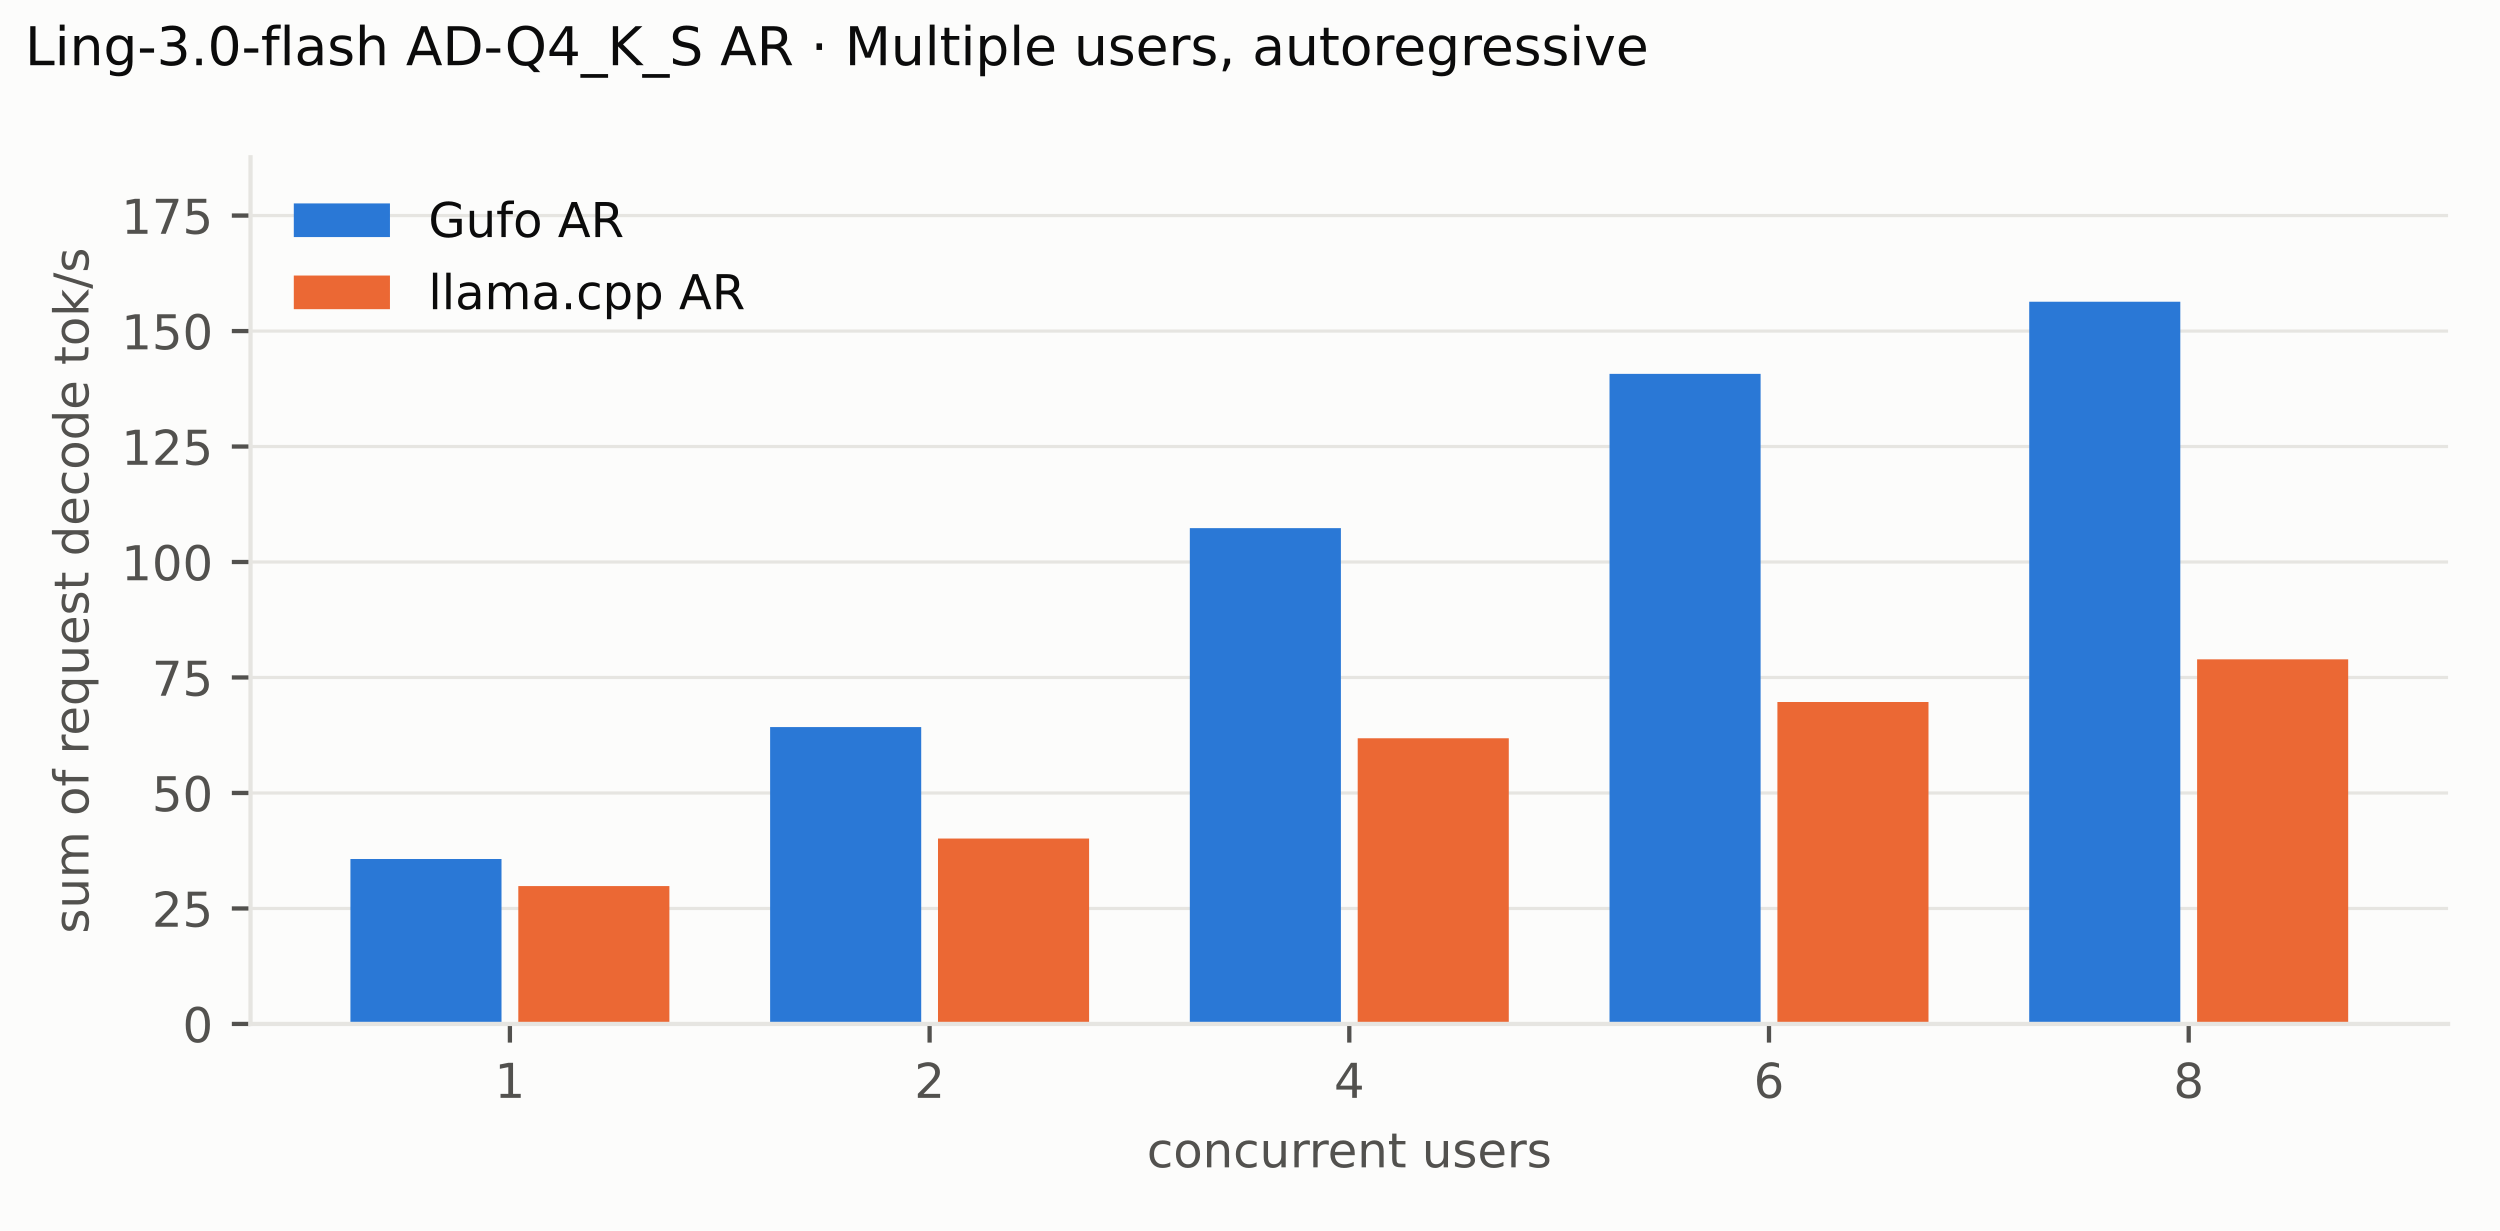
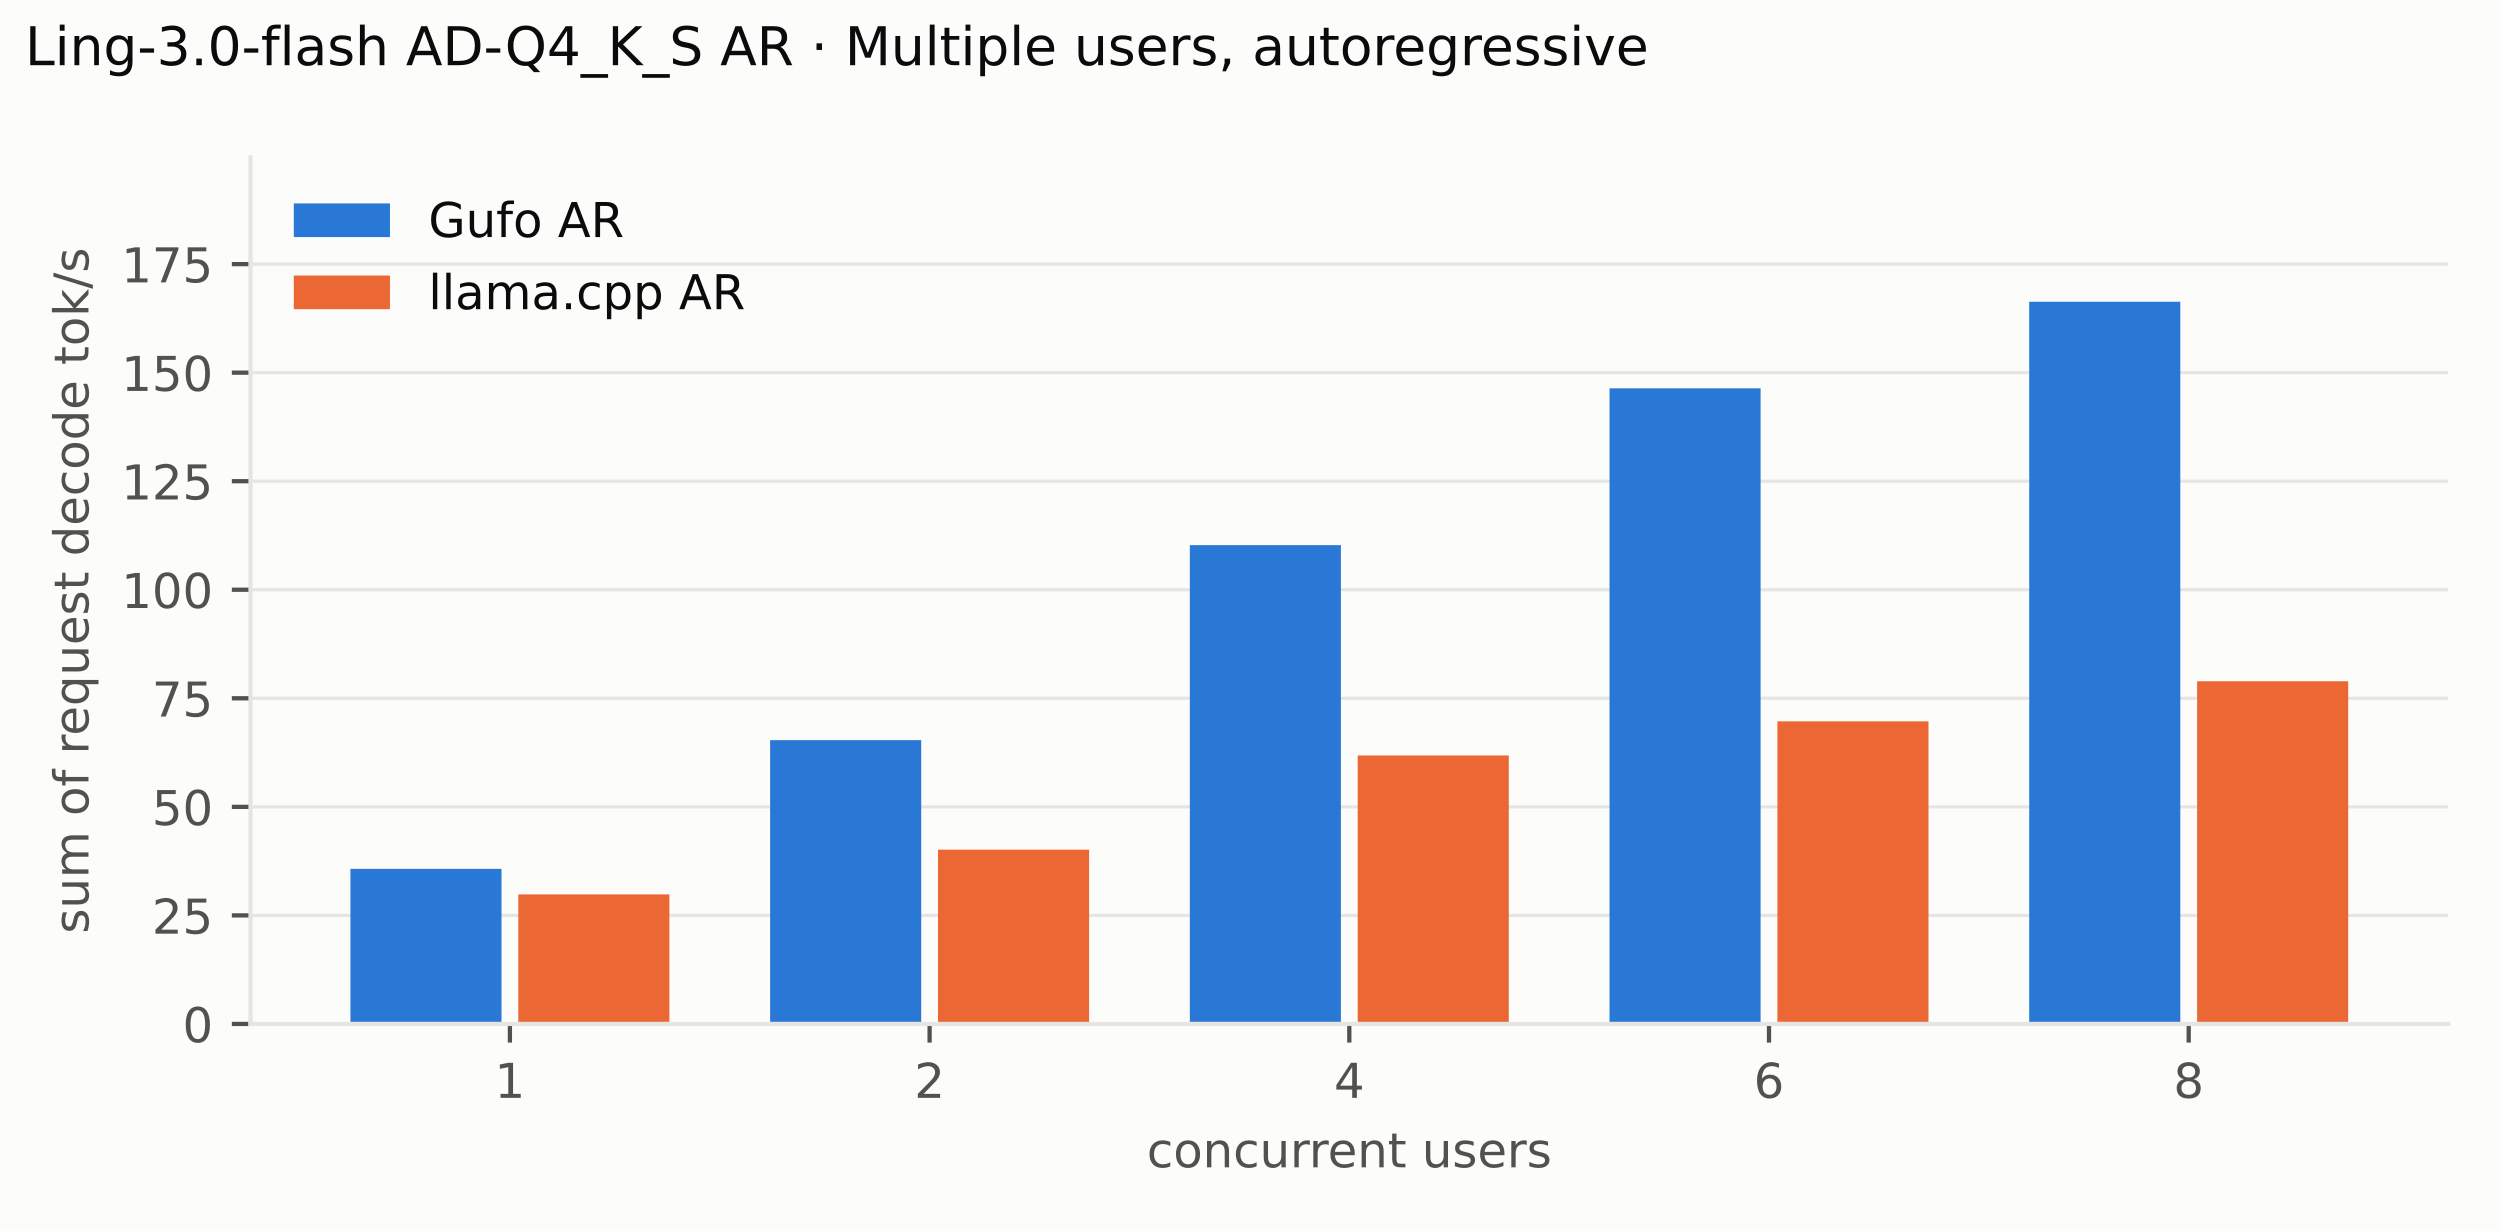
<svg xmlns="http://www.w3.org/2000/svg" xmlns:xlink="http://www.w3.org/1999/xlink" width="468pt" height="230.4pt" viewBox="0 0 468 230.4" version="1.1">
  <defs>
    <style type="text/css">*{stroke-linejoin: round; stroke-linecap: butt}</style>
  </defs>
  <g id="figure_1">
    <g id="patch_1">
      <path d="M 0 230.4 L 468 230.4 L 468 0 L 0 0 z " style="fill: #fcfcfb" />
    </g>
    <g id="axes_1">
      <g id="patch_2">
        <path d="M 46.899 191.68 L 458.28 191.68 L 458.28 29.441 L 46.899 29.441 z " style="fill: #fcfcfb" />
      </g>
      <g id="matplotlib.axis_1">
        <g id="xtick_1">
          <g id="line2d_1">
            <defs>
              <path id="m1ebf051f68" d="M 0 0 L 0 3.5 " style="stroke: #52514e; stroke-width: 0.8" />
            </defs>
            <g>
              <use xlink:href="#m1ebf051f68" x="95.454" y="191.68" style="fill: #52514e; stroke: #52514e; stroke-width: 0.8" />
            </g>
          </g>
          <g id="text_1">
            <text style="font-size: 9px; font-family: 'DejaVu Sans', 'Bitstream Vera Sans', 'Computer Modern Sans Serif', 'Lucida Grande', 'Verdana', 'Geneva', 'Lucid', 'Arial', 'Helvetica', 'Avant Garde', sans-serif; text-anchor: middle; fill: #52514e" x="95.454" y="205.518" transform="rotate(-0 95.4543 205.5179)">1</text>
          </g>
        </g>
        <g id="xtick_2">
          <g id="line2d_2">
            <g>
              <use xlink:href="#m1ebf051f68" x="174.022" y="191.68" style="fill: #52514e; stroke: #52514e; stroke-width: 0.8" />
            </g>
          </g>
          <g id="text_2">
            <text style="font-size: 9px; font-family: 'DejaVu Sans', 'Bitstream Vera Sans', 'Computer Modern Sans Serif', 'Lucida Grande', 'Verdana', 'Geneva', 'Lucid', 'Arial', 'Helvetica', 'Avant Garde', sans-serif; text-anchor: middle; fill: #52514e" x="174.022" y="205.518" transform="rotate(-0 174.022 205.5179)">2</text>
          </g>
        </g>
        <g id="xtick_3">
          <g id="line2d_3">
            <g>
              <use xlink:href="#m1ebf051f68" x="252.59" y="191.68" style="fill: #52514e; stroke: #52514e; stroke-width: 0.8" />
            </g>
          </g>
          <g id="text_3">
            <text style="font-size: 9px; font-family: 'DejaVu Sans', 'Bitstream Vera Sans', 'Computer Modern Sans Serif', 'Lucida Grande', 'Verdana', 'Geneva', 'Lucid', 'Arial', 'Helvetica', 'Avant Garde', sans-serif; text-anchor: middle; fill: #52514e" x="252.59" y="205.518" transform="rotate(-0 252.5897 205.5179)">4</text>
          </g>
        </g>
        <g id="xtick_4">
          <g id="line2d_4">
            <g>
              <use xlink:href="#m1ebf051f68" x="331.157" y="191.68" style="fill: #52514e; stroke: #52514e; stroke-width: 0.8" />
            </g>
          </g>
          <g id="text_4">
            <text style="font-size: 9px; font-family: 'DejaVu Sans', 'Bitstream Vera Sans', 'Computer Modern Sans Serif', 'Lucida Grande', 'Verdana', 'Geneva', 'Lucid', 'Arial', 'Helvetica', 'Avant Garde', sans-serif; text-anchor: middle; fill: #52514e" x="331.157" y="205.518" transform="rotate(-0 331.1574 205.5179)">6</text>
          </g>
        </g>
        <g id="xtick_5">
          <g id="line2d_5">
            <g>
              <use xlink:href="#m1ebf051f68" x="409.725" y="191.68" style="fill: #52514e; stroke: #52514e; stroke-width: 0.8" />
            </g>
          </g>
          <g id="text_5">
            <text style="font-size: 9px; font-family: 'DejaVu Sans', 'Bitstream Vera Sans', 'Computer Modern Sans Serif', 'Lucida Grande', 'Verdana', 'Geneva', 'Lucid', 'Arial', 'Helvetica', 'Avant Garde', sans-serif; text-anchor: middle; fill: #52514e" x="409.725" y="205.518" transform="rotate(-0 409.7252 205.5179)">8</text>
          </g>
        </g>
        <g id="text_6">
          <text style="font-size: 9px; font-family: 'DejaVu Sans', 'Bitstream Vera Sans', 'Computer Modern Sans Serif', 'Lucida Grande', 'Verdana', 'Geneva', 'Lucid', 'Arial', 'Helvetica', 'Avant Garde', sans-serif; text-anchor: middle; fill: #52514e" x="252.59" y="218.518" transform="rotate(-0 252.5897 218.5179)">concurrent users</text>
        </g>
      </g>
      <g id="matplotlib.axis_2">
        <g id="ytick_1">
          <g id="line2d_6">
            <path d="M 46.899 191.68 L 458.28 191.68 " clip-path="url(#pb5c279a9e9)" style="fill: none; stroke: #e6e5e1; stroke-width: 0.6; stroke-linecap: square" />
          </g>
          <g id="line2d_7">
            <defs>
              <path id="m680e5b1e24" d="M 0 0 L -3.5 0 " style="stroke: #52514e; stroke-width: 0.8" />
            </defs>
            <g>
              <use xlink:href="#m680e5b1e24" x="46.899" y="191.68" style="fill: #52514e; stroke: #52514e; stroke-width: 0.8" />
            </g>
          </g>
          <g id="text_7">
            <text style="font-size: 9px; font-family: 'DejaVu Sans', 'Bitstream Vera Sans', 'Computer Modern Sans Serif', 'Lucida Grande', 'Verdana', 'Geneva', 'Lucid', 'Arial', 'Helvetica', 'Avant Garde', sans-serif; text-anchor: end; fill: #52514e" x="39.899" y="195.099" transform="rotate(-0 39.89945 195.0989)">0</text>
          </g>
        </g>
        <g id="ytick_2">
          <g id="line2d_8">
-             <path d="M 46.899 170.062 L 458.28 170.062 " clip-path="url(#pb5c279a9e9)" style="fill: none; stroke: #e6e5e1; stroke-width: 0.6; stroke-linecap: square" />
+             <path d="M 46.899 171.36 L 458.28 171.36 " clip-path="url(#pb5c279a9e9)" style="fill: none; stroke: #e6e5e1; stroke-width: 0.6; stroke-linecap: square" />
          </g>
          <g id="line2d_9">
            <g>
-               <use xlink:href="#m680e5b1e24" x="46.899" y="170.062" style="fill: #52514e; stroke: #52514e; stroke-width: 0.8" />
+               <use xlink:href="#m680e5b1e24" x="46.899" y="171.36" style="fill: #52514e; stroke: #52514e; stroke-width: 0.8" />
            </g>
          </g>
          <g id="text_8">
-             <text style="font-size: 9px; font-family: 'DejaVu Sans', 'Bitstream Vera Sans', 'Computer Modern Sans Serif', 'Lucida Grande', 'Verdana', 'Geneva', 'Lucid', 'Arial', 'Helvetica', 'Avant Garde', sans-serif; text-anchor: end; fill: #52514e" x="39.899" y="173.481" transform="rotate(-0 39.89945 173.4809)">25</text>
+             <text style="font-size: 9px; font-family: 'DejaVu Sans', 'Bitstream Vera Sans', 'Computer Modern Sans Serif', 'Lucida Grande', 'Verdana', 'Geneva', 'Lucid', 'Arial', 'Helvetica', 'Avant Garde', sans-serif; text-anchor: end; fill: #52514e" x="39.899" y="174.779" transform="rotate(-0 39.89945 174.7792)">25</text>
          </g>
        </g>
        <g id="ytick_3">
          <g id="line2d_10">
-             <path d="M 46.899 148.444 L 458.28 148.444 " clip-path="url(#pb5c279a9e9)" style="fill: none; stroke: #e6e5e1; stroke-width: 0.6; stroke-linecap: square" />
+             <path d="M 46.899 151.041 L 458.28 151.041 " clip-path="url(#pb5c279a9e9)" style="fill: none; stroke: #e6e5e1; stroke-width: 0.6; stroke-linecap: square" />
          </g>
          <g id="line2d_11">
            <g>
-               <use xlink:href="#m680e5b1e24" x="46.899" y="148.444" style="fill: #52514e; stroke: #52514e; stroke-width: 0.8" />
+               <use xlink:href="#m680e5b1e24" x="46.899" y="151.041" style="fill: #52514e; stroke: #52514e; stroke-width: 0.8" />
            </g>
          </g>
          <g id="text_9">
-             <text style="font-size: 9px; font-family: 'DejaVu Sans', 'Bitstream Vera Sans', 'Computer Modern Sans Serif', 'Lucida Grande', 'Verdana', 'Geneva', 'Lucid', 'Arial', 'Helvetica', 'Avant Garde', sans-serif; text-anchor: end; fill: #52514e" x="39.899" y="151.863" transform="rotate(-0 39.89945 151.8628)">50</text>
+             <text style="font-size: 9px; font-family: 'DejaVu Sans', 'Bitstream Vera Sans', 'Computer Modern Sans Serif', 'Lucida Grande', 'Verdana', 'Geneva', 'Lucid', 'Arial', 'Helvetica', 'Avant Garde', sans-serif; text-anchor: end; fill: #52514e" x="39.899" y="154.459" transform="rotate(-0 39.89945 154.4595)">50</text>
          </g>
        </g>
        <g id="ytick_4">
          <g id="line2d_12">
-             <path d="M 46.899 126.826 L 458.28 126.826 " clip-path="url(#pb5c279a9e9)" style="fill: none; stroke: #e6e5e1; stroke-width: 0.6; stroke-linecap: square" />
+             <path d="M 46.899 130.721 L 458.28 130.721 " clip-path="url(#pb5c279a9e9)" style="fill: none; stroke: #e6e5e1; stroke-width: 0.6; stroke-linecap: square" />
          </g>
          <g id="line2d_13">
            <g>
-               <use xlink:href="#m680e5b1e24" x="46.899" y="126.826" style="fill: #52514e; stroke: #52514e; stroke-width: 0.8" />
+               <use xlink:href="#m680e5b1e24" x="46.899" y="130.721" style="fill: #52514e; stroke: #52514e; stroke-width: 0.8" />
            </g>
          </g>
          <g id="text_10">
-             <text style="font-size: 9px; font-family: 'DejaVu Sans', 'Bitstream Vera Sans', 'Computer Modern Sans Serif', 'Lucida Grande', 'Verdana', 'Geneva', 'Lucid', 'Arial', 'Helvetica', 'Avant Garde', sans-serif; text-anchor: end; fill: #52514e" x="39.899" y="130.245" transform="rotate(-0 39.89945 130.2448)">75</text>
+             <text style="font-size: 9px; font-family: 'DejaVu Sans', 'Bitstream Vera Sans', 'Computer Modern Sans Serif', 'Lucida Grande', 'Verdana', 'Geneva', 'Lucid', 'Arial', 'Helvetica', 'Avant Garde', sans-serif; text-anchor: end; fill: #52514e" x="39.899" y="134.14" transform="rotate(-0 39.89945 134.1398)">75</text>
          </g>
        </g>
        <g id="ytick_5">
          <g id="line2d_14">
-             <path d="M 46.899 105.208 L 458.28 105.208 " clip-path="url(#pb5c279a9e9)" style="fill: none; stroke: #e6e5e1; stroke-width: 0.6; stroke-linecap: square" />
+             <path d="M 46.899 110.401 L 458.28 110.401 " clip-path="url(#pb5c279a9e9)" style="fill: none; stroke: #e6e5e1; stroke-width: 0.6; stroke-linecap: square" />
          </g>
          <g id="line2d_15">
            <g>
-               <use xlink:href="#m680e5b1e24" x="46.899" y="105.208" style="fill: #52514e; stroke: #52514e; stroke-width: 0.8" />
+               <use xlink:href="#m680e5b1e24" x="46.899" y="110.401" style="fill: #52514e; stroke: #52514e; stroke-width: 0.8" />
            </g>
          </g>
          <g id="text_11">
-             <text style="font-size: 9px; font-family: 'DejaVu Sans', 'Bitstream Vera Sans', 'Computer Modern Sans Serif', 'Lucida Grande', 'Verdana', 'Geneva', 'Lucid', 'Arial', 'Helvetica', 'Avant Garde', sans-serif; text-anchor: end; fill: #52514e" x="39.899" y="108.627" transform="rotate(-0 39.89945 108.6267)">100</text>
+             <text style="font-size: 9px; font-family: 'DejaVu Sans', 'Bitstream Vera Sans', 'Computer Modern Sans Serif', 'Lucida Grande', 'Verdana', 'Geneva', 'Lucid', 'Arial', 'Helvetica', 'Avant Garde', sans-serif; text-anchor: end; fill: #52514e" x="39.899" y="113.82" transform="rotate(-0 39.89945 113.82)">100</text>
          </g>
        </g>
        <g id="ytick_6">
          <g id="line2d_16">
-             <path d="M 46.899 83.59 L 458.28 83.59 " clip-path="url(#pb5c279a9e9)" style="fill: none; stroke: #e6e5e1; stroke-width: 0.6; stroke-linecap: square" />
+             <path d="M 46.899 90.081 L 458.28 90.081 " clip-path="url(#pb5c279a9e9)" style="fill: none; stroke: #e6e5e1; stroke-width: 0.6; stroke-linecap: square" />
          </g>
          <g id="line2d_17">
            <g>
-               <use xlink:href="#m680e5b1e24" x="46.899" y="83.59" style="fill: #52514e; stroke: #52514e; stroke-width: 0.8" />
+               <use xlink:href="#m680e5b1e24" x="46.899" y="90.081" style="fill: #52514e; stroke: #52514e; stroke-width: 0.8" />
            </g>
          </g>
          <g id="text_12">
-             <text style="font-size: 9px; font-family: 'DejaVu Sans', 'Bitstream Vera Sans', 'Computer Modern Sans Serif', 'Lucida Grande', 'Verdana', 'Geneva', 'Lucid', 'Arial', 'Helvetica', 'Avant Garde', sans-serif; text-anchor: end; fill: #52514e" x="39.899" y="87.009" transform="rotate(-0 39.89945 87.00864)">125</text>
+             <text style="font-size: 9px; font-family: 'DejaVu Sans', 'Bitstream Vera Sans', 'Computer Modern Sans Serif', 'Lucida Grande', 'Verdana', 'Geneva', 'Lucid', 'Arial', 'Helvetica', 'Avant Garde', sans-serif; text-anchor: end; fill: #52514e" x="39.899" y="93.5" transform="rotate(-0 39.89945 93.5003)">125</text>
          </g>
        </g>
        <g id="ytick_7">
          <g id="line2d_18">
-             <path d="M 46.899 61.972 L 458.28 61.972 " clip-path="url(#pb5c279a9e9)" style="fill: none; stroke: #e6e5e1; stroke-width: 0.6; stroke-linecap: square" />
+             <path d="M 46.899 69.762 L 458.28 69.762 " clip-path="url(#pb5c279a9e9)" style="fill: none; stroke: #e6e5e1; stroke-width: 0.6; stroke-linecap: square" />
          </g>
          <g id="line2d_19">
            <g>
-               <use xlink:href="#m680e5b1e24" x="46.899" y="61.972" style="fill: #52514e; stroke: #52514e; stroke-width: 0.8" />
+               <use xlink:href="#m680e5b1e24" x="46.899" y="69.762" style="fill: #52514e; stroke: #52514e; stroke-width: 0.8" />
            </g>
          </g>
          <g id="text_13">
-             <text style="font-size: 9px; font-family: 'DejaVu Sans', 'Bitstream Vera Sans', 'Computer Modern Sans Serif', 'Lucida Grande', 'Verdana', 'Geneva', 'Lucid', 'Arial', 'Helvetica', 'Avant Garde', sans-serif; text-anchor: end; fill: #52514e" x="39.899" y="65.391" transform="rotate(-0 39.89945 65.39058)">150</text>
+             <text style="font-size: 9px; font-family: 'DejaVu Sans', 'Bitstream Vera Sans', 'Computer Modern Sans Serif', 'Lucida Grande', 'Verdana', 'Geneva', 'Lucid', 'Arial', 'Helvetica', 'Avant Garde', sans-serif; text-anchor: end; fill: #52514e" x="39.899" y="73.181" transform="rotate(-0 39.89945 73.18057)">150</text>
          </g>
        </g>
        <g id="ytick_8">
          <g id="line2d_20">
-             <path d="M 46.899 40.354 L 458.28 40.354 " clip-path="url(#pb5c279a9e9)" style="fill: none; stroke: #e6e5e1; stroke-width: 0.6; stroke-linecap: square" />
+             <path d="M 46.899 49.442 L 458.28 49.442 " clip-path="url(#pb5c279a9e9)" style="fill: none; stroke: #e6e5e1; stroke-width: 0.6; stroke-linecap: square" />
          </g>
          <g id="line2d_21">
            <g>
-               <use xlink:href="#m680e5b1e24" x="46.899" y="40.354" style="fill: #52514e; stroke: #52514e; stroke-width: 0.8" />
+               <use xlink:href="#m680e5b1e24" x="46.899" y="49.442" style="fill: #52514e; stroke: #52514e; stroke-width: 0.8" />
            </g>
          </g>
          <g id="text_14">
-             <text style="font-size: 9px; font-family: 'DejaVu Sans', 'Bitstream Vera Sans', 'Computer Modern Sans Serif', 'Lucida Grande', 'Verdana', 'Geneva', 'Lucid', 'Arial', 'Helvetica', 'Avant Garde', sans-serif; text-anchor: end; fill: #52514e" x="39.899" y="43.773" transform="rotate(-0 39.89945 43.77252)">175</text>
+             <text style="font-size: 9px; font-family: 'DejaVu Sans', 'Bitstream Vera Sans', 'Computer Modern Sans Serif', 'Lucida Grande', 'Verdana', 'Geneva', 'Lucid', 'Arial', 'Helvetica', 'Avant Garde', sans-serif; text-anchor: end; fill: #52514e" x="39.899" y="52.861" transform="rotate(-0 39.89945 52.86084)">175</text>
          </g>
        </g>
        <g id="text_15">
          <text style="font-size: 9px; font-family: 'DejaVu Sans', 'Bitstream Vera Sans', 'Computer Modern Sans Serif', 'Lucida Grande', 'Verdana', 'Geneva', 'Lucid', 'Arial', 'Helvetica', 'Avant Garde', sans-serif; text-anchor: middle; fill: #52514e" x="16.559" y="110.56" transform="rotate(-90 16.55859 110.5604)">sum of request decode tok/s</text>
        </g>
      </g>
      <g id="patch_3">
-         <path d="M 65.599 191.68 L 93.883 191.68 L 93.883 160.801 L 65.599 160.801 z " clip-path="url(#pb5c279a9e9)" style="fill: #2a78d6" />
+         <path d="M 65.599 191.68 L 93.883 191.68 L 93.883 162.655 L 65.599 162.655 z " clip-path="url(#pb5c279a9e9)" style="fill: #2a78d6" />
      </g>
      <g id="patch_4">
-         <path d="M 144.166 191.68 L 172.451 191.68 L 172.451 136.104 L 144.166 136.104 z " clip-path="url(#pb5c279a9e9)" style="fill: #2a78d6" />
+         <path d="M 144.166 191.68 L 172.451 191.68 L 172.451 138.556 L 144.166 138.556 z " clip-path="url(#pb5c279a9e9)" style="fill: #2a78d6" />
      </g>
      <g id="patch_5">
-         <path d="M 222.734 191.68 L 251.018 191.68 L 251.018 98.861 L 222.734 98.861 z " clip-path="url(#pb5c279a9e9)" style="fill: #2a78d6" />
+         <path d="M 222.734 191.68 L 251.018 191.68 L 251.018 102.046 L 222.734 102.046 z " clip-path="url(#pb5c279a9e9)" style="fill: #2a78d6" />
      </g>
      <g id="patch_6">
-         <path d="M 301.302 191.68 L 329.586 191.68 L 329.586 69.988 L 301.302 69.988 z " clip-path="url(#pb5c279a9e9)" style="fill: #2a78d6" />
+         <path d="M 301.302 191.68 L 329.586 191.68 L 329.586 72.696 L 301.302 72.696 z " clip-path="url(#pb5c279a9e9)" style="fill: #2a78d6" />
      </g>
      <g id="patch_7">
        <path d="M 379.869 191.68 L 408.154 191.68 L 408.154 56.481 L 379.869 56.481 z " clip-path="url(#pb5c279a9e9)" style="fill: #2a78d6" />
      </g>
      <g id="patch_8">
-         <path d="M 97.026 191.68 L 125.31 191.68 L 125.31 165.877 L 97.026 165.877 z " clip-path="url(#pb5c279a9e9)" style="fill: #eb6834" />
+         <path d="M 97.026 191.68 L 125.31 191.68 L 125.31 167.426 L 97.026 167.426 z " clip-path="url(#pb5c279a9e9)" style="fill: #eb6834" />
      </g>
      <g id="patch_9">
-         <path d="M 175.593 191.68 L 203.878 191.68 L 203.878 156.97 L 175.593 156.97 z " clip-path="url(#pb5c279a9e9)" style="fill: #eb6834" />
+         <path d="M 175.593 191.68 L 203.878 191.68 L 203.878 159.055 L 175.593 159.055 z " clip-path="url(#pb5c279a9e9)" style="fill: #eb6834" />
      </g>
      <g id="patch_10">
-         <path d="M 254.161 191.68 L 282.445 191.68 L 282.445 138.206 L 254.161 138.206 z " clip-path="url(#pb5c279a9e9)" style="fill: #eb6834" />
+         <path d="M 254.161 191.68 L 282.445 191.68 L 282.445 141.417 L 254.161 141.417 z " clip-path="url(#pb5c279a9e9)" style="fill: #eb6834" />
      </g>
      <g id="patch_11">
-         <path d="M 332.729 191.68 L 361.013 191.68 L 361.013 131.409 L 332.729 131.409 z " clip-path="url(#pb5c279a9e9)" style="fill: #eb6834" />
+         <path d="M 332.729 191.68 L 361.013 191.68 L 361.013 135.029 L 332.729 135.029 z " clip-path="url(#pb5c279a9e9)" style="fill: #eb6834" />
      </g>
      <g id="patch_12">
-         <path d="M 411.297 191.68 L 439.581 191.68 L 439.581 123.427 L 411.297 123.427 z " clip-path="url(#pb5c279a9e9)" style="fill: #eb6834" />
+         <path d="M 411.297 191.68 L 439.581 191.68 L 439.581 127.527 L 411.297 127.527 z " clip-path="url(#pb5c279a9e9)" style="fill: #eb6834" />
      </g>
      <g id="patch_13">
        <path d="M 46.899 191.68 L 46.899 29.441 " style="fill: none; stroke: #e6e5e1; stroke-width: 0.8; stroke-linejoin: miter; stroke-linecap: square" />
      </g>
      <g id="patch_14">
        <path d="M 46.899 191.68 L 458.28 191.68 " style="fill: none; stroke: #e6e5e1; stroke-width: 0.8; stroke-linejoin: miter; stroke-linecap: square" />
      </g>
      <g id="legend_1">
        <g id="patch_15">
          <path d="M 54.999 44.379 L 72.999 44.379 L 72.999 38.079 L 54.999 38.079 z " style="fill: #2a78d6" />
        </g>
        <g id="text_16">
          <text style="font-size: 9px; font-family: 'DejaVu Sans', 'Bitstream Vera Sans', 'Computer Modern Sans Serif', 'Lucida Grande', 'Verdana', 'Geneva', 'Lucid', 'Arial', 'Helvetica', 'Avant Garde', sans-serif; text-anchor: start; fill: #0b0b0b" x="80.199" y="44.379" transform="rotate(-0 80.19945 44.37938)">Gufo AR</text>
        </g>
        <g id="patch_16">
          <path d="M 54.999 57.88 L 72.999 57.88 L 72.999 51.58 L 54.999 51.58 z " style="fill: #eb6834" />
        </g>
        <g id="text_17">
          <text style="font-size: 9px; font-family: 'DejaVu Sans', 'Bitstream Vera Sans', 'Computer Modern Sans Serif', 'Lucida Grande', 'Verdana', 'Geneva', 'Lucid', 'Arial', 'Helvetica', 'Avant Garde', sans-serif; text-anchor: start; fill: #0b0b0b" x="80.199" y="57.88" transform="rotate(-0 80.19945 57.88008)">llama.cpp AR</text>
        </g>
      </g>
    </g>
    <g id="text_18">
      <text style="font-size: 10px; font-family: 'DejaVu Sans', 'Bitstream Vera Sans', 'Computer Modern Sans Serif', 'Lucida Grande', 'Verdana', 'Geneva', 'Lucid', 'Arial', 'Helvetica', 'Avant Garde', sans-serif; text-anchor: start; fill: #0b0b0b" x="4.68" y="12.206" transform="rotate(-0 4.68 12.20644)">Ling-3.0-flash AD-Q4_K_S AR · Multiple users, autoregressive</text>
    </g>
  </g>
  <defs>
    <clipPath id="pb5c279a9e9">
      <rect x="46.899" y="29.441" width="411.381" height="162.239" />
    </clipPath>
  </defs>
</svg>
